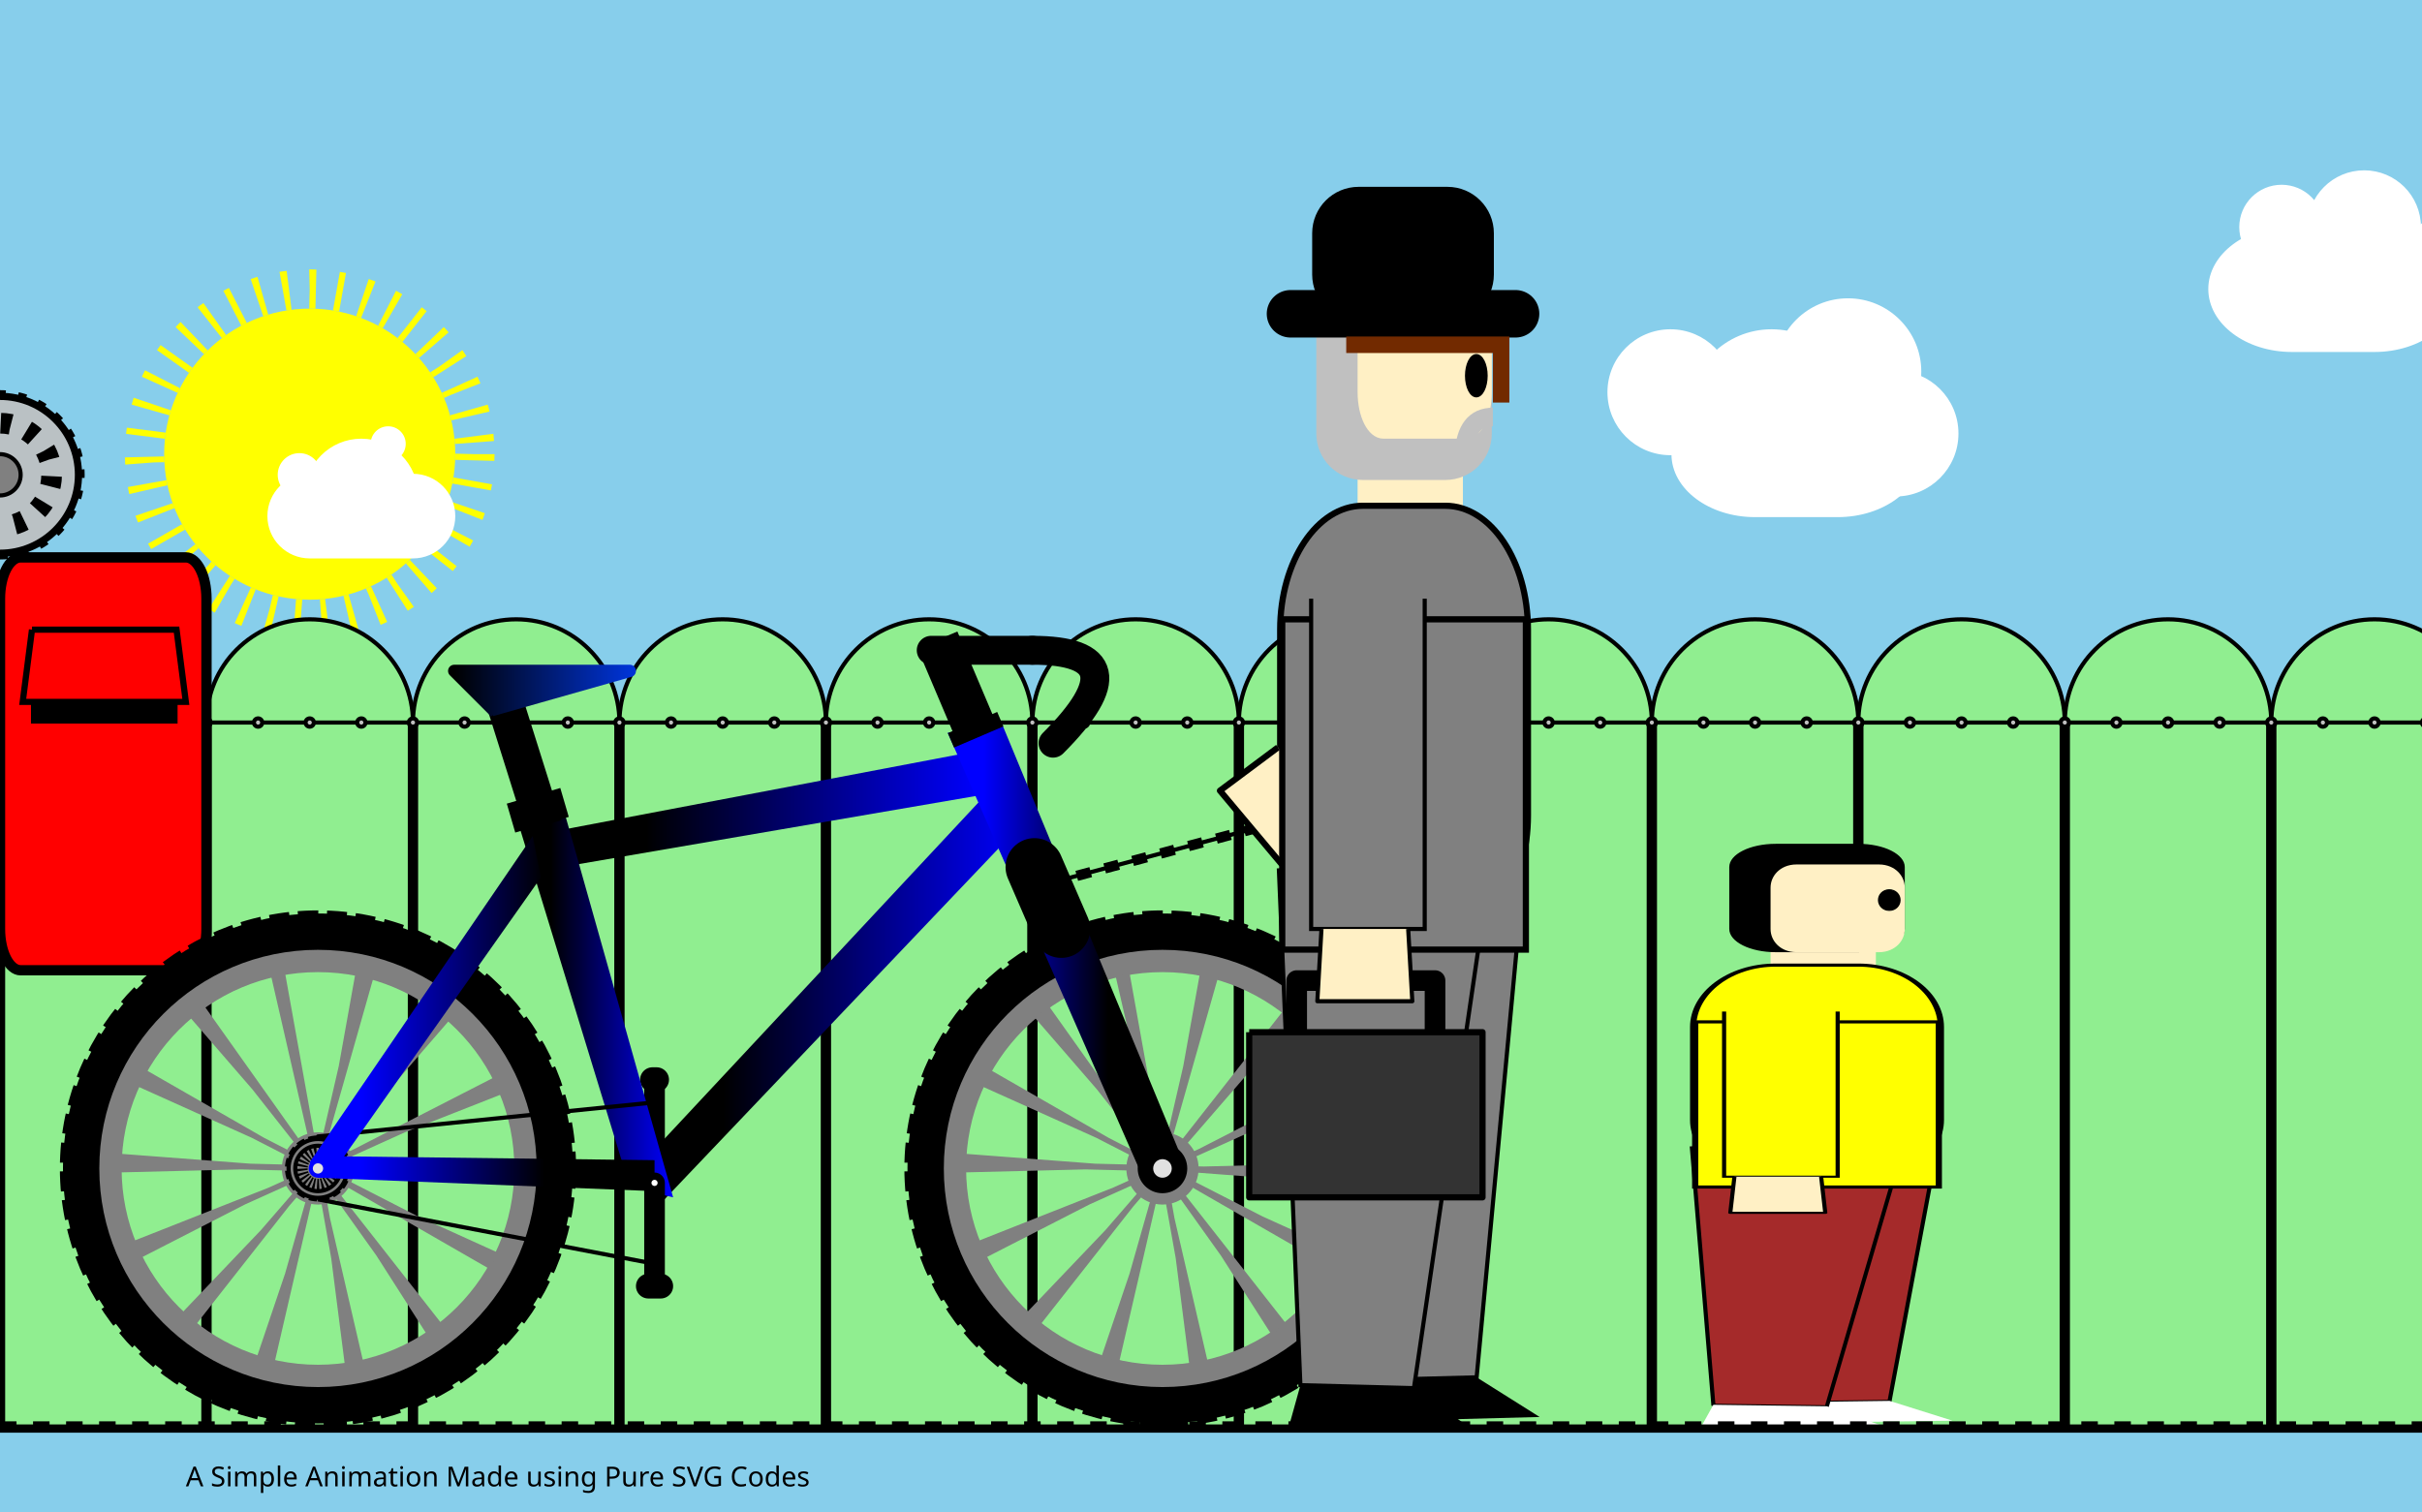
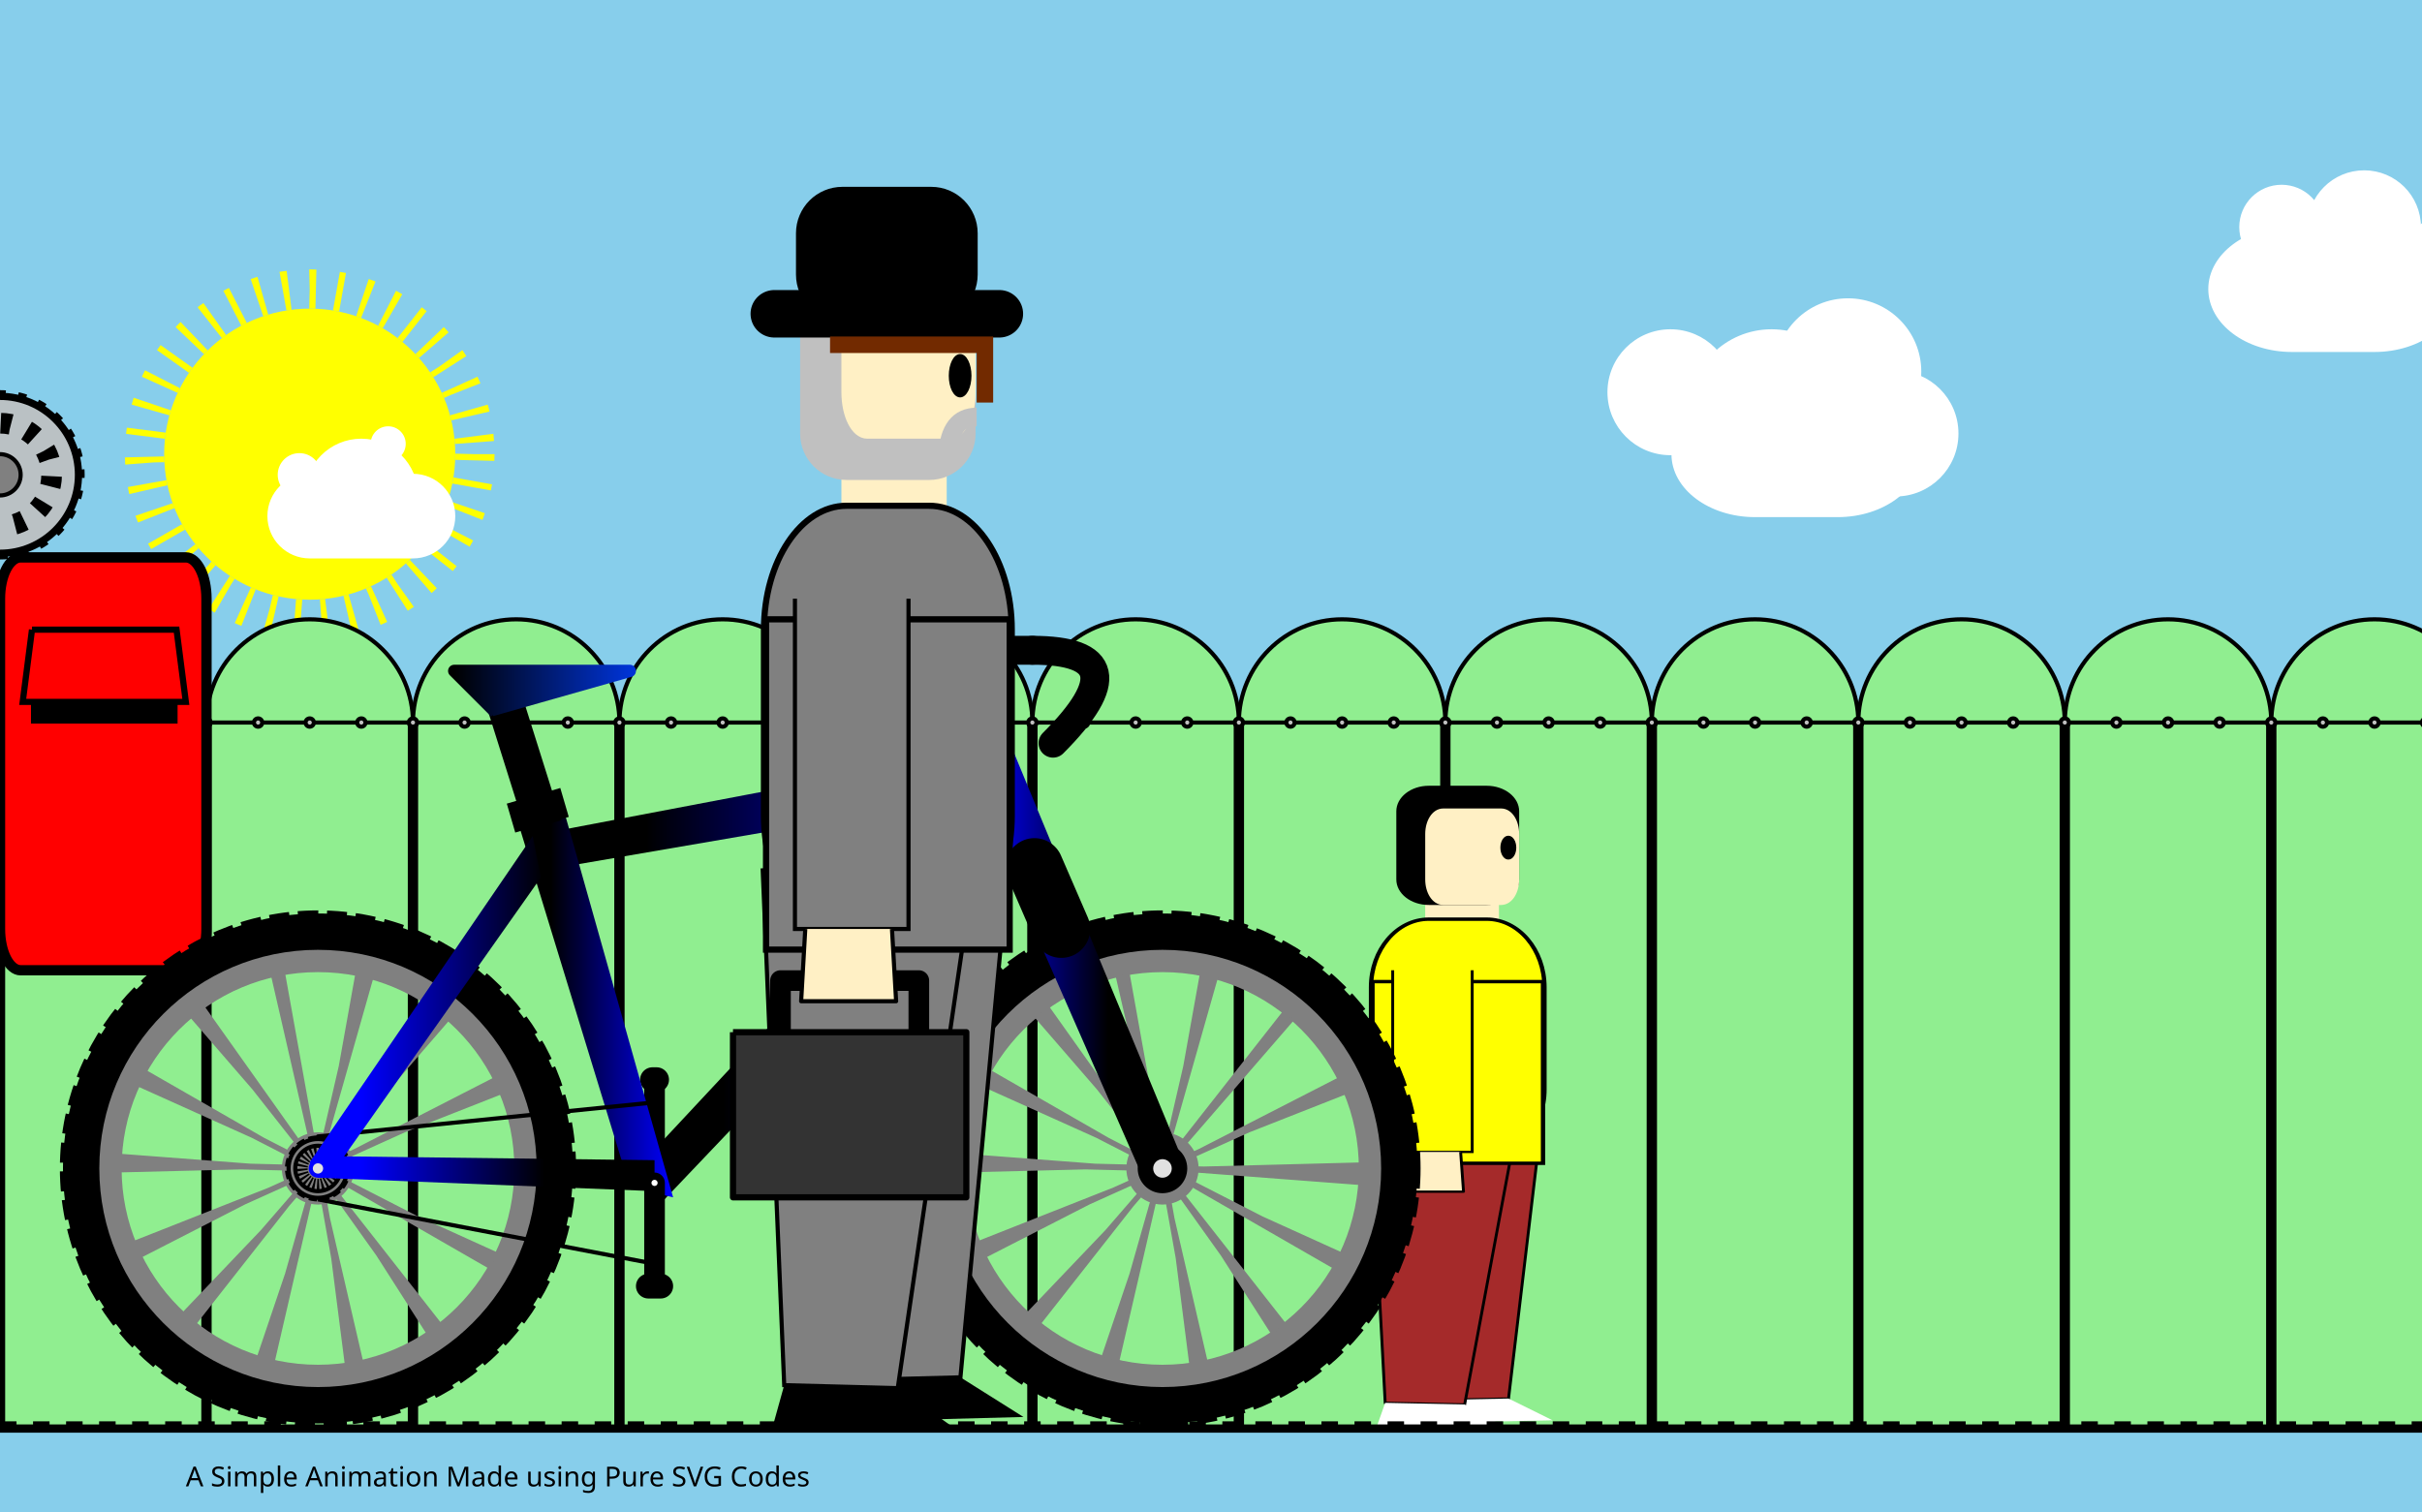
<svg xmlns="http://www.w3.org/2000/svg" xmlns:xlink="http://www.w3.org/1999/xlink" width="1173" height="732">
  <defs>
    <linearGradient id="seat">
      <stop offset="0%" style="stop-color:##00013F;" />
      <stop offset="100%" style="stop-color: #0033D5;" />
    </linearGradient>
  </defs>
  <defs>
    <linearGradient id="two_hues_inv">
      <stop offset="15%" style="stop-color: blue;" />
      <stop offset="68%" style="stop-color: darkpurple;" />
    </linearGradient>
  </defs>
  <defs>
    <linearGradient id="two_hues">
      <stop offset="20%" style="stop-color: darkpurple;" />
      <stop offset="100%" style="stop-color: blue;" />
    </linearGradient>
  </defs>
  <g id="bicyclefull" transform="translate(0,230)">
    <rect x="100" y="10" rx="50" ry="50" height="100" width="250" stroke="none" fill="white" />
    <circle id="circ" cx="320" cy="250" r="70" stroke="none" fill="white" />
    <use xlink:href="#circ" x="270" y="170" transform="scale(0.65)" />
    <use xlink:href="#circ" x="70" y="150" transform="scale(0.65)" />
    <g id="frame">
      <rect x="0" y="-230" height="1500" width="1200" stroke="none" stroke-width="4" fill="skyblue" />
    </g>
    <g id="sun">
      <circle cx="150" cy="-10" r="70" stroke="yellow" fill="yellow" />
      <circle cx="150" cy="-10" r="80" stroke-width="19" stroke="yellow" stroke-dasharray="3,10" fill="none" />
    </g>
    <g id="fence">
      <circle cx="50" cy="120" r="50" stroke="black" stroke-width="2" fill="lightgreen" />
      <rect id="hlj" x="0" y="120" width="1200" height="342" stroke="black" stroke-width="2" fill="lightgreen" />
      <line x1="0" y1="120" x2="0" y2="462" stroke="black" stroke-width="5" />
      <circle id="nails" cx="0" cy="120" stroke="black" stroke-width="2" fill="silver" r="2" />
      <use xlink:href="#nails" x="25" y="0" />
      <use xlink:href="#nails" x="50" y="0" />
      <use xlink:href="#nails" x="75" y="0" />
      <animateTransform begin="0s" dur="0.92s" repeatDur="indefinite" attributeName="transform" type="translate" from="0" to="-100" fill="freeze" />
    </g>
    <use xlink:href="#fence" x="100" y="0" />
    <use xlink:href="#fence" x="200" y="0" />
    <use xlink:href="#fence" x="300" y="0" />
    <use xlink:href="#fence" x="400" y="0" />
    <use xlink:href="#fence" x="500" y="0" />
    <use xlink:href="#fence" x="600" y="0" />
    <use xlink:href="#fence" x="700" y="0" />
    <use xlink:href="#fence" x="800" y="0" />
    <use xlink:href="#fence" x="900" y="0" />
    <use xlink:href="#fence" x="1000" y="0" />
    <use xlink:href="#fence" x="1100" y="0" />
    <use xlink:href="#fence" x="1200" y="0" />
    <g id="postbox">
      <rect x="0" y="40" height="200" width="100" rx="10" ry="20" fill="red" stroke="black" stroke-width="5" />
      <rect x="15.5" y="80" height="40" width="70" fill="black" stroke="black" />
      <polyline fill="red" stroke="black" stroke-width="3" points="15.5 75, 85.5 75, 90 110, 11 110, 15.5 75" />
      <animateTransform begin="0s" dur="22.08s" repeatDur="indefinite" attributeName="transform" type="translate" from="1200,221" to="-1200,221" fill="freeze" />
    </g>
-     <g id="person" transform="translate(800,160) scale(1, 0.5)">
+     <g id="person" transform="translate(650,130) scale(0.7 0.55)">
      <g id="head">
        <rect x="58" y="120" width="50" height="40" fill="#FFF0C5" stroke="#FFF0C5" />
        <rect x="040" y="40" height="100" width="80" rx="20" ry="20" fill="black" stroke="black" stroke-width="5" />
        <rect x="060" y="60" height="80" width="60" rx="10" ry="20" fill="#FFF0C5" stroke="#FFF0C5" stroke-width="5" />
        <ellipse stroke="black" fill="black" cx="115" cy="92" rx="5" ry="10" />
      </g>
      <g id="body">
        <rect x="20" y="155" height="210" width="120" fill="yellow" stroke="black" stroke-width="3" rx="40" ry="60" />
      </g>
      <g id="legs_L" transform="translate(0,0) rotate(-1.5)">
        <polyline stroke="black" fill="brown" stroke-width="2" points="28 330, 45 580, 100 580, 130 330" />
        <polyline id="shoes" stroke-linecap="round" fill="white" points="45 580, 40 600, 130 600, 100 580" />
        <animateTransform attributeName="transform" type="rotate" additive="sum" repeatCount="indefinite" dur="1s" by="3" />
      </g>
      <g id="legs_R" transform="translate(0,0) rotate(1.5)">
        <polyline stroke="black" fill="brown" stroke-width="2" points="28 330, 45 580, 100 580, 130 330" />
        <polyline id="shoes" stroke-linecap="round" fill="white" points="45 580, 40 600, 130 600, 100 580" />
        <animateTransform attributeName="transform" type="rotate" additive="sum" repeatCount="indefinite" dur="1s" by="-3" />
      </g>
      <g id="coat">
        <rect x="21" y="210" height="160" width="118" stroke-width="3" stroke="black" fill="yellow" />
      </g>
      <g id="hand" stroke="black" stroke-width="2">
        <polyline fill="yellow" points="35 200, 35 360, 90 360, 90 200" />
        <polyline id="palm" fill="#FFF0C5" points="40 360, 38 395, 84 395, 82 360" stroke-linejoin="round" />
      </g>
    </g>
    <g id="path">
      <line x1="0" y1="462" x2="1700" y2="462" stroke="black" stroke-width="4" />
      <line x1="0" y1="460" x2="1600" y2="460" stroke-width="3" stroke="black" stroke-dasharray="8" />
      <animateTransform begin="0s" dur="1s" repeatDur="indefinite" attributeName="transform" type="translate" from="10" to="-100" fill="freeze" />
    </g>
    <g id="bicycle">
      <g id="wheels" stroke="black" fill="none" stroke-width="19">
        <g id="back_wheel">
          <circle cx="154" cy="336" r="114" />
          <circle cx="154" cy="336" r="115" fill="none" stroke-width="20" stroke="black" stroke-dasharray="9,4" />
          <circle cx="154" cy="336" r="100.5" stroke="grey" stroke-width="10.8" />
          <circle cx="154" cy="336" r="56" fill="none" stroke-width="80" stroke="grey" stroke-dasharray="5,20" />
          <circle cx="154" cy="336" r="17" stroke="grey" fill="grey" stroke-width="1" />
          <circle cx="154" cy="336" r="11" stroke="black" fill="grey" stroke-width="2" />
          <circle cx="154" cy="336" r="8" fill="none" stroke="black" stroke-width="6" stroke-dasharray="1,1" />
          <animateTransform attributeName="transform" type="rotate" from="0 154 336" to="360 154 336" repeatCount="indefinite" dur="6s" by="360" />
        </g>
        <use xlink:href="#back_wheel" x="409" y="0" />
      </g>
      <g id="back_chain_spocket">
        <circle cx="154" cy="336" r="14.25" stroke="black" fill="none" stroke-width="2" />
        <circle cx="154" cy="336" r="15" fill="none" stroke-width="2" stroke="black" stroke-dasharray="4,2" transform="rotate(0)" />
        <animateTransform attributeName="transform" type="rotate" from="0 154 336" to="360 154 336" repeatCount="indefinite" dur="1s" by="360" />
      </g>
      <g id="pedal_other_side">
        <g id="s" transform="translate(317,343) rotate(180)">
          <line stroke-width="10" y2="50" stroke="black" stroke-linecap="round" />
          <animateTransform attributeName="transform" type="rotate" additive="sum" repeatCount="indefinite" dur="3s" by="360" />
        </g>
        <g id="footrest" transform="translate(317,343) rotate(180)">
          <line stroke-width="12" x1="-1" x2="1" y1="50" y2="50" stroke="black" stroke-linecap="round" />
          <animateTransform attributeName="transform" type="rotate" additive="sum" repeatCount="indefinite" dur="3s" by="360" />
        </g>
      </g>
      <g id="frame" stroke="#690000" stroke-linecap="round">
        <polyline stroke-linejoin="round" stroke-width="1" points="314 330, 482 150, 495 169, 318 355" fill="url(#two_hues)" stroke="none" />
        <polyline stroke-linejoin="round" stroke-width="1" points="272 172,  472 134,  476 155,  272 190" fill="url(#two_hues)" stroke="none" />
        <polyline stroke-linejoin="round" stroke-width="1" points="252 172,  273.5 164,  326 350,  305 345" fill="url(#two_hues)" stroke="none" />
        <g id="chain">
          <line x1="317" y1="304" x2="154" y2="320.5" stroke="black" fill="black" stroke-width="2" />
        </g>
        <polyline stroke-width="1" stroke="none" stroke-linejoin="round" fill="url(#two_hues_inv)" points="150 333,  258 175,  262 195,  159 341, 154 330, 317 332, 317 347, 154 340.5" />
        <polyline stroke-linejoin="round" stroke-width="1" stroke="none" fill="url('#two_hues_inv')" points="459 125, 485 120, 573 332.5, 554.25 342" />
      </g>
      <g id="handle">
        <line x1="473.5" y1="126" x2="454" y2="80" stroke="black" stroke-width="21" />
        <line x1="451" y1="85" x2="500" y2="85" stroke="black" stroke-width="14" stroke-linecap="round" />
        <path stroke="black" fill="none" stroke-width="14" stroke-linecap="round" d="M 500 85 Q 555 85, 510 130" />
        <line x1="474" y1="127" x2="471" y2="120" stroke="black" stroke-width="26" />
        <line x1="501" y1="190" x2="514" y2="220" stroke="black" fill="black" stroke-width="28" stroke-linecap="round" />
      </g>
      <g id="seat">
        <line x1="263.25" y1="170" x2="245" y2="112" stroke="black" stroke-width="18" />
        <polyline stroke-linejoin="round" stroke="url('#seat')" stroke-width="6" fill="url('#seat')" points="240 115, 220 95, 305 95, 238 114" />
        <line x1="262.5" y1="169.5" x2="258.4" y2="155.5" stroke="black" stroke-width="27" />
      </g>
      <g id="front_chain_wheel" transform="translate(317,343) rotate(180)">
        <circle cx="317" cy="343" r="38" stroke="black" fill="silver" fill-opacity="0.90" stroke-width="3.5" />
        <circle cx="317" cy="343" r="10" stroke="black" fill="grey" stroke-width="2" />
        <circle cx="317" cy="343" r="39" fill="none" stroke-width="4" stroke="black" stroke-dasharray="4,6" />
        <circle cx="317" cy="343" r="25" fill="none" stroke-width="10" stroke="black" stroke-dasharray="5,8.2" />
        <animateTransform attributeName="transform" type="rotate" from="0 317 343" to="360 317 343" repeatCount="indefinite" dur="3s" by="360" />
      </g>
      <line x1="317" y1="382.20" x2="154" y2="351" stroke="black" fill="black" stroke-width="2" />
      <g id="pedal">
        <g id="s" transform="translate(317,343) rotate(0)">
          <line stroke-width="10" y2="50" stroke="black" stroke-linecap="round" />
          <animateTransform attributeName="transform" type="rotate" additive="sum" repeatCount="indefinite" dur="3s" by="360" />
        </g>
        <g id="footrest" transform="translate(317,343) rotate(0)">
          <line stroke-width="12" x1="-3" x2="3" y1="50" y2="50" stroke="black" stroke-linecap="round" />
          <animateTransform attributeName="transform" type="rotate" additive="sum" repeatCount="indefinite" dur="3s" by="360" />
        </g>
      </g>
      <g id="knots" stroke="#e1e1e1" fill="#e1e1e1">
        <circle cx="154" cy="336" r="4" stroke="blue" fill="blue" />
        <circle cx="154" cy="336" r="2" />
        <circle cx="563" cy="336" r="10.5" stroke="none" fill="black" />
        <circle cx="563" cy="336" r="4" />
        <circle cx="317" cy="343" r="1" stroke="white" fill="white" stroke-width="1" />
      </g>
    </g>
    <g id="clouds">
      <g id="cloud1" stroke="white" fill="white" transform="translate(120,-130)">
        <rect x="10" y="130" height="40" width="90" rx="20" ry="20" />
        <circle cx="25" cy="130" r="10" />
        <circle cx="55" cy="140" r="27" />
        <circle cx="68" cy="115" r="8" />
      </g>
      <g id="cloud4" stroke="white" fill="white" transform="translate(800, -230)">
        <rect x="10" y="190" height="60" width="120" rx="40" ry="30" />
        <circle cx="9" cy="190" r="30" />
        <circle cx="95" cy="180" r="35" />
        <circle cx="58" cy="200" r="40" />
        <circle cx="118" cy="210" r="30" />
      </g>
      <g id="cloud2" stroke="white" fill="white" transform="translate(950, -250)">
        <rect x="120" y="130" height="60" width="120" rx="40" ry="30" />
        <circle cx="155" cy="130" r="20" />
        <circle cx="195" cy="130" r="27" />
        <circle cx="228" cy="135" r="8" />
        <circle cx="228" cy="160" r="20" />
      </g>
      <g id="cloud5" stroke="white" fill="white" transform="translate(1680,-170)">
        <rect x="10" y="130" height="40" width="90" rx="20" ry="20" />
        <circle cx="25" cy="130" r="10" />
        <circle cx="55" cy="140" r="27" />
        <circle cx="68" cy="115" r="8" />
      </g>
      <g id="cloud3" stroke="white" fill="white" transform="translate(1990, -190)">
        <rect x="10" y="190" height="60" width="120" rx="40" ry="30" />
        <circle cx="9" cy="190" r="30" />
        <circle cx="95" cy="180" r="35" />
        <circle cx="58" cy="200" r="40" />
        <circle cx="118" cy="210" r="30" />
      </g>
      <animateTransform begin="0s" dur="18s" repeatDur="indefinite" attributeName="transform" type="translate" from="1200" to="-2300" fill="freeze" />
    </g>
-     <g id="person" transform="translate(600,-140)">
+     <g id="person" transform="translate(350,-140)">
      <g id="head">
        <rect x="58" y="120" width="50" height="40" fill="#FFF0C5" stroke="#FFF0C5" />
        <rect x="040" y="40" height="100" width="80" rx="20" ry="20" fill="silver" stroke="silver" stroke-width="5" />
        <rect x="060" y="40" height="80" width="60" rx="10" ry="20" fill="#FFF0C5" stroke="#FFF0C5" stroke-width="5" />
        <rect x="038" y="3" height="60" width="83" rx="20" ry="20" fill="black" stroke="black" stroke-width="5" />
        <line x1="25" y1="62" x2="134" y2="62" stroke="black" stroke-width="23" stroke-linecap="round" />
        <polyline stroke="#722A00" stroke-width="8" fill="none" points="52 77, 127 77, 127 105" />
        <path id="mustache" stroke="silver" stroke-width="9" fill="none" d="M 123 112 Q 110 112, 109 130" />
        <ellipse stroke="black" fill="black" cx="115" cy="92" rx="5" ry="10" />
      </g>
      <g id="body">
        <rect x="20" y="155" height="210" width="120" fill="grey" stroke="black" stroke-width="3" rx="40" ry="60" />
      </g>
      <g id="legs_L" transform="translate(0,0) rotate(-1.5)">
        <polyline stroke="black" fill="grey" stroke-width="2" points="28 330, 45 580, 100 580, 130 330" />
        <polyline id="shoes" stroke-linecap="round" points="45 580, 40 600, 130 600, 100 580" />
        <animateTransform attributeName="transform" type="rotate" additive="sum" repeatCount="indefinite" dur="1s" by="3" />
      </g>
      <g id="legs_R" transform="translate(0,0) rotate(1.5)">
        <polyline stroke="black" fill="grey" stroke-width="2" points="28 330, 45 580, 100 580, 130 330" />
        <polyline id="shoes" stroke-linecap="round" points="45 580, 40 600, 130 600, 100 580" />
        <animateTransform attributeName="transform" type="rotate" additive="sum" repeatCount="indefinite" dur="1s" by="-3" />
      </g>
-       <g id="Chain">
-         <line x1="50" y1="300" x2="-100" y2="340" stroke="black" stroke-width="2" fill="black" />
-         <line x1="50" y1="300" x2="-100" y2="340" stroke="black" stroke-width="5" stroke-dasharray="7" fill="black" />
-       </g>
-       <polyline id="palm2" stroke="black" stroke-width="3" fill="#FFF0C5" points="40 360, 38 395, 84 395, 82 360" stroke-linejoin="round" transform="translate(269,10) rotate(50)" />
      <g id="coat">
        <rect x="21" y="210" height="160" width="118" stroke-width="3" stroke="black" fill="grey" />
      </g>
      <g id="hand" stroke="black" stroke-width="2">
        <polyline fill="grey" points="35 200, 35 360, 90 360, 90 200" />
        <g id="briefcase" stroke="black" stroke-width="3" fill="#333333">
          <polyline points="28 410, 28 385, 95 385, 95 410" stroke-width="10" fill="none" stroke-linejoin="round" />
          <polyline stroke-linejoin="round" points="5 410, 118 410, 118 490, 5 490, 5 410" />
        </g>
        <polyline id="palm" fill="#FFF0C5" points="40 360, 38 395, 84 395, 82 360" stroke-linejoin="round" />
      </g>
    </g>
    <text x="90" y="490" style="font-family: sans-serif; font-size: 10pt; stroke: none; fill: black;">A Simple Animation Made using Pure SVG Codes</text>
  </g>
</svg>
